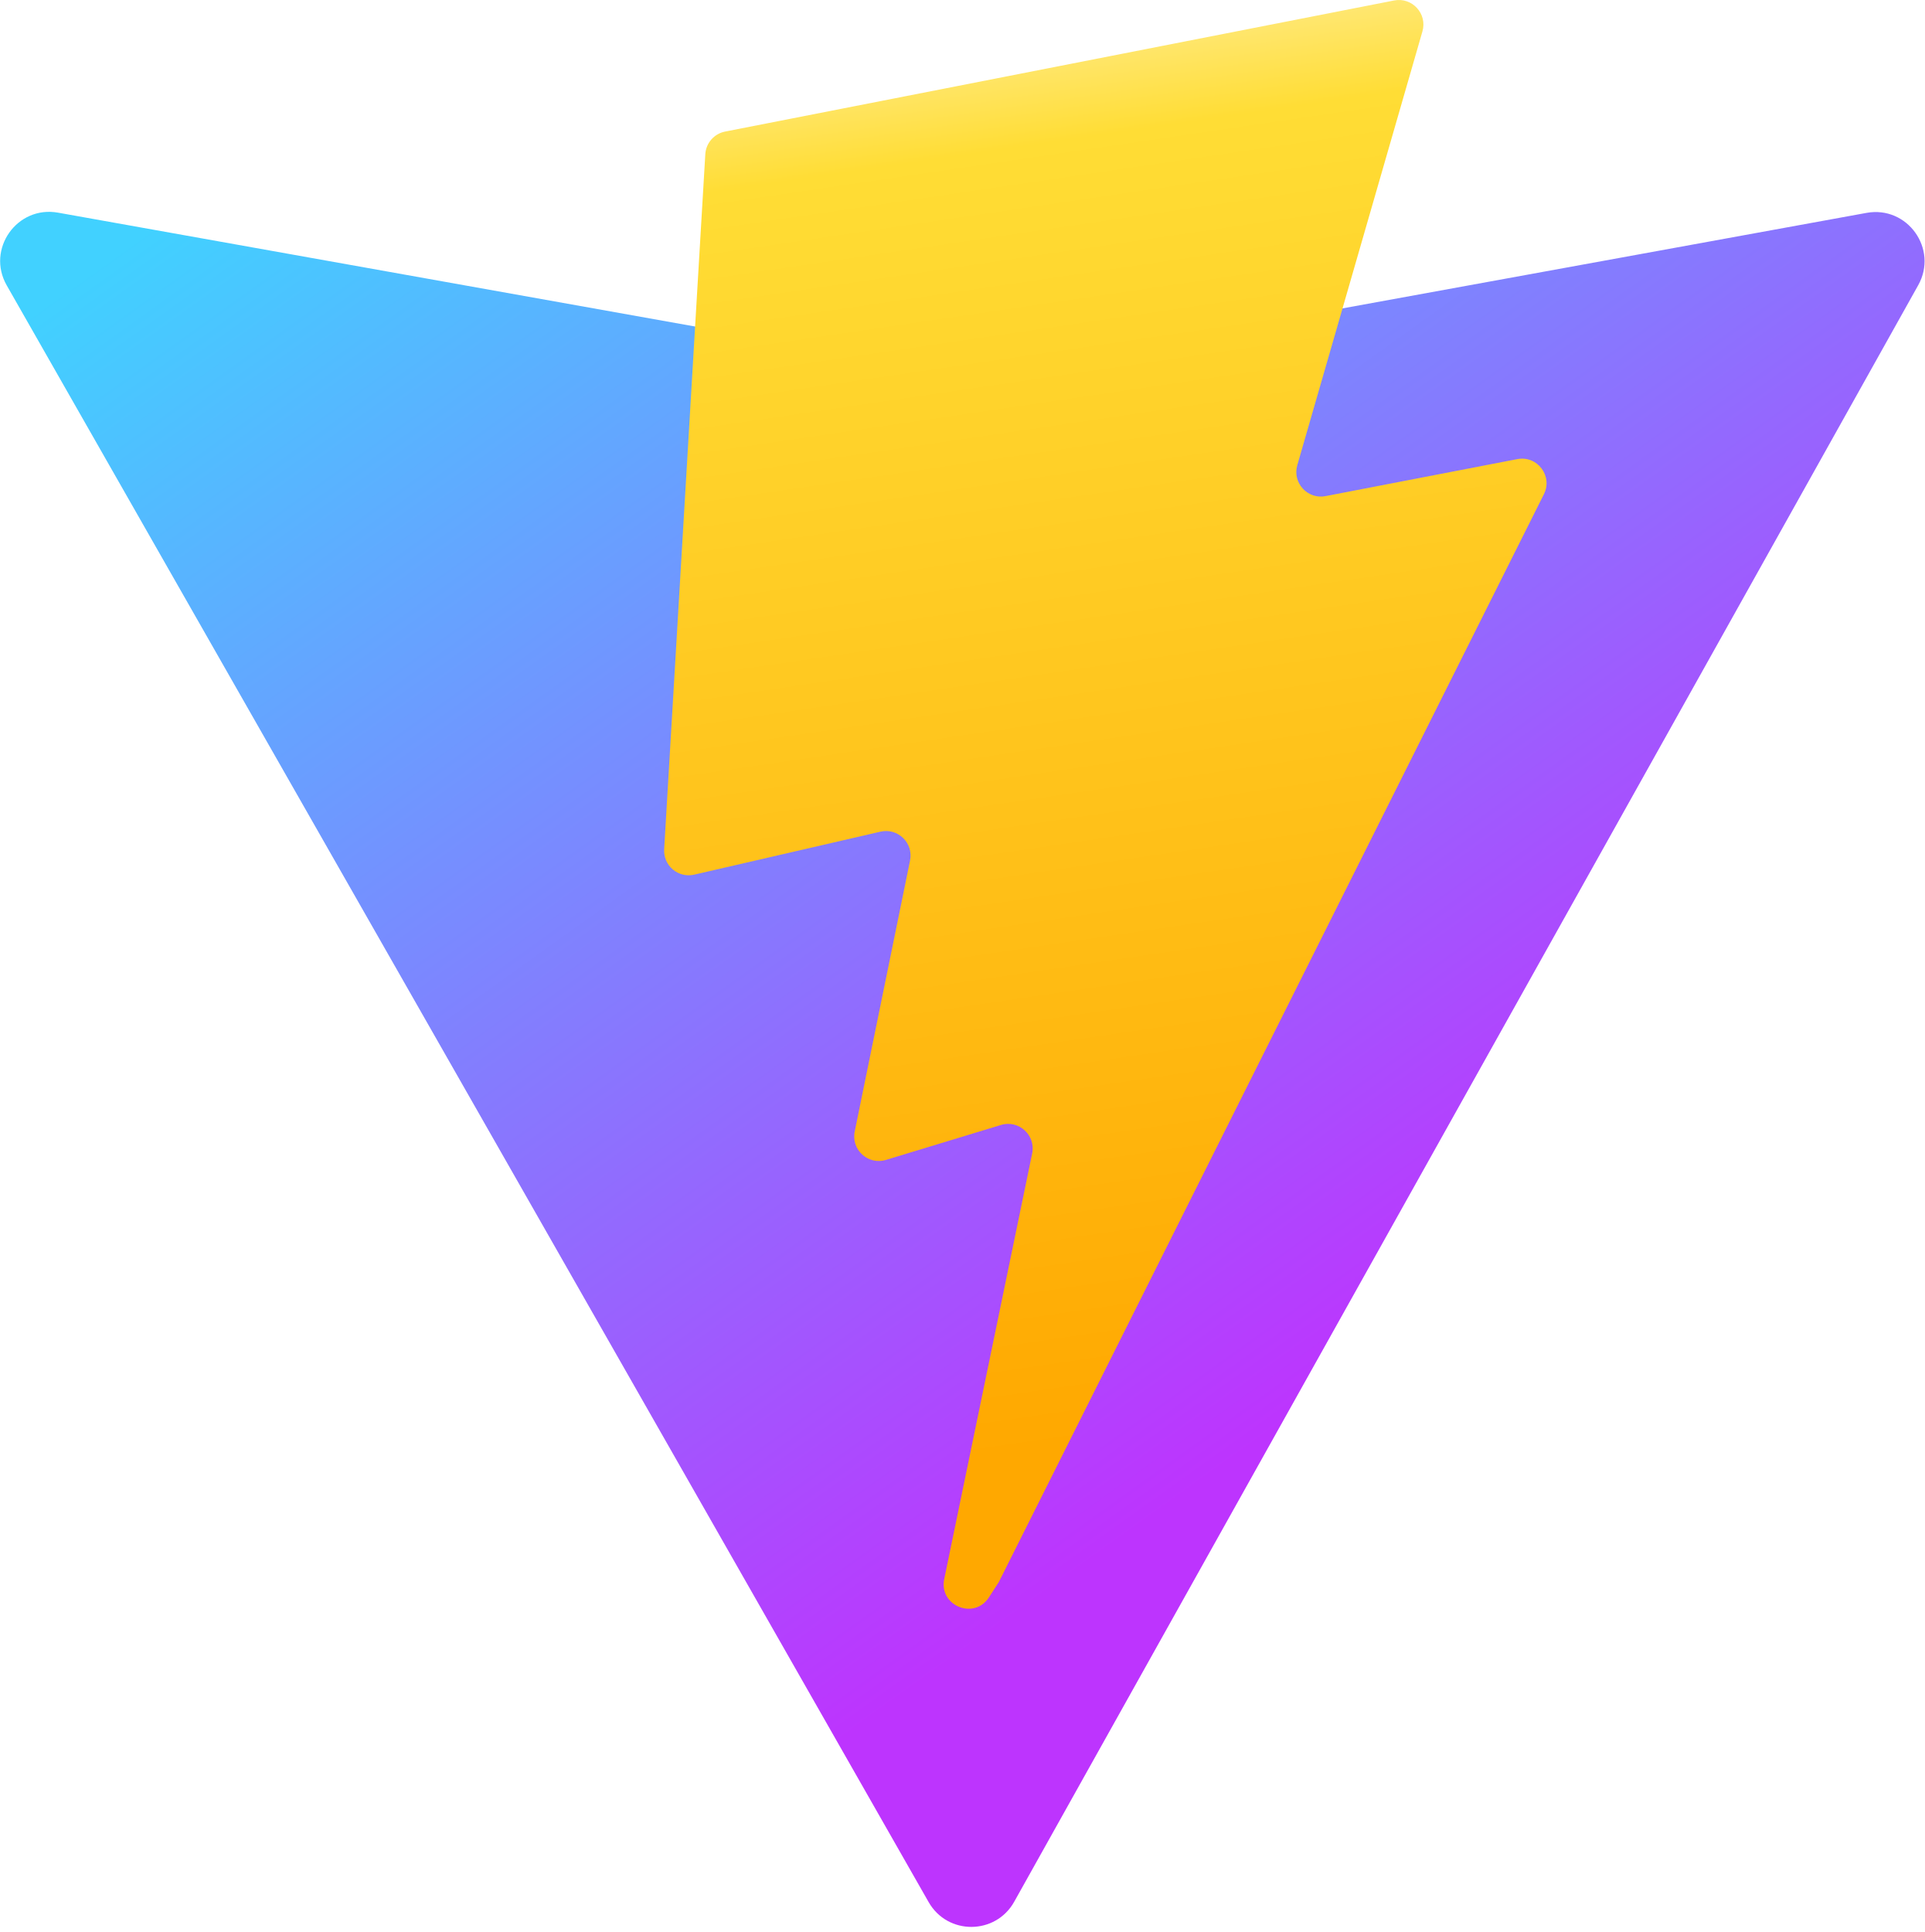
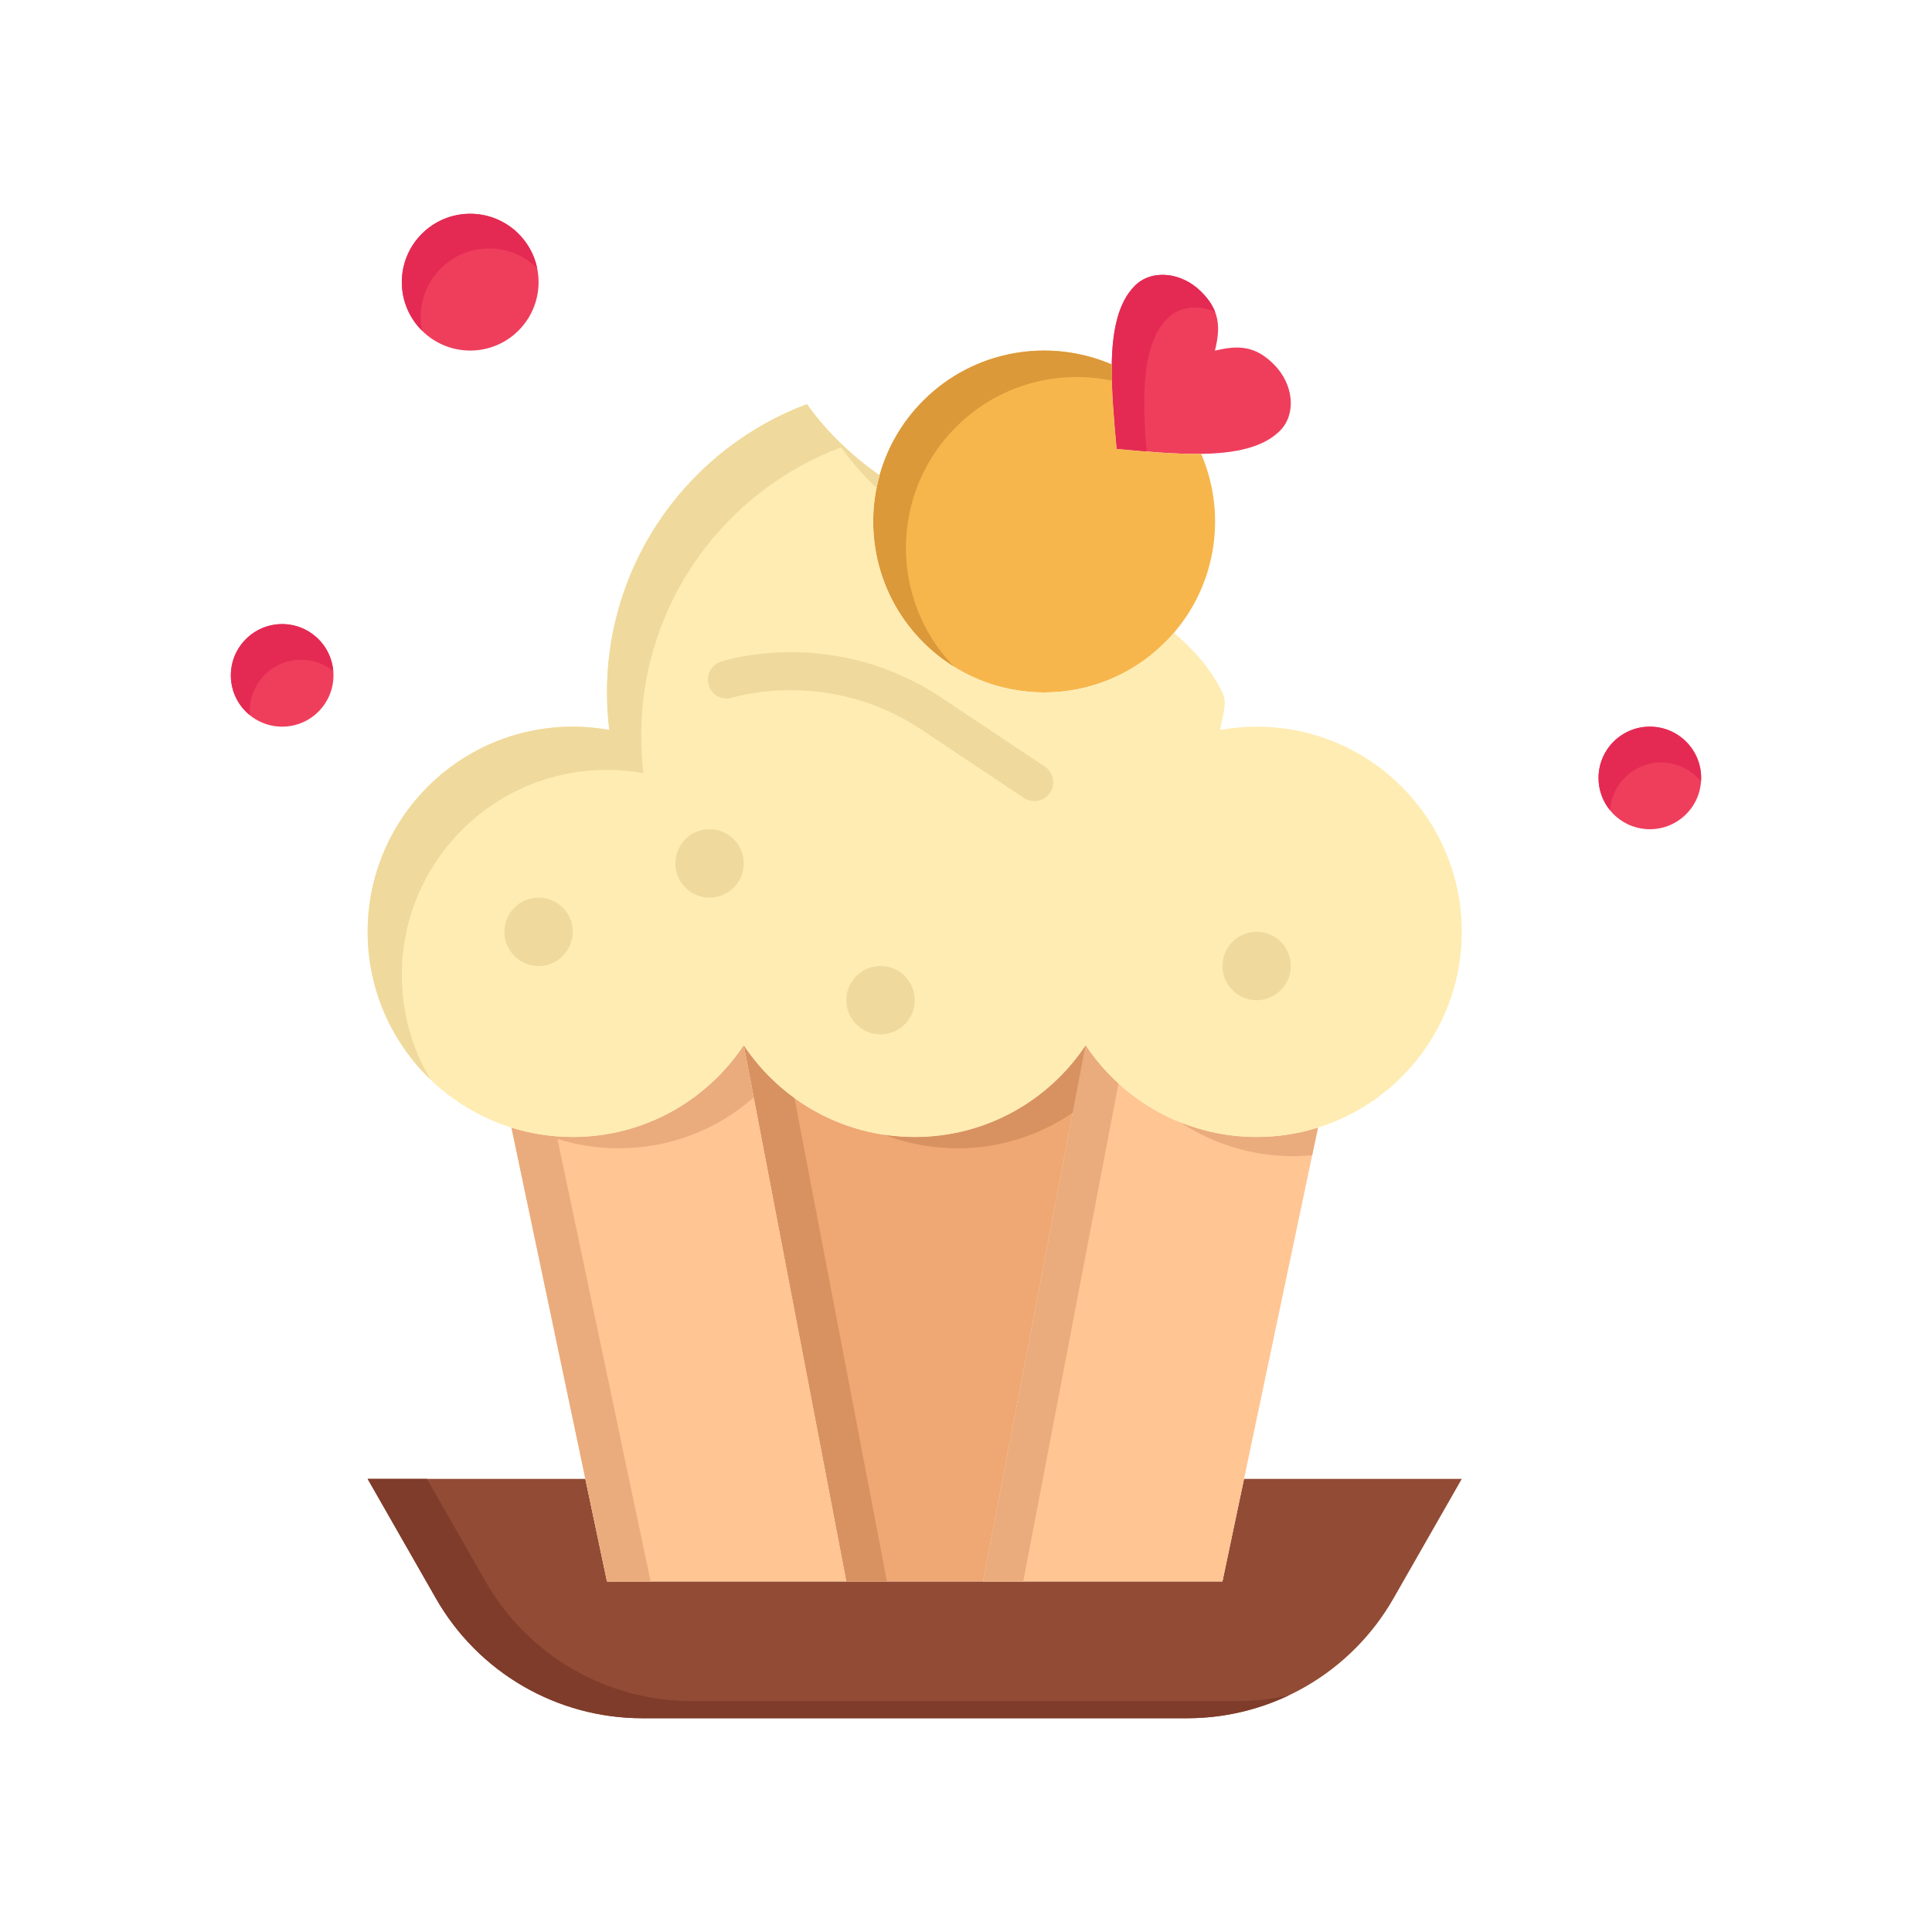
- <svg xmlns="http://www.w3.org/2000/svg" aria-hidden="true" role="img" class="iconify iconify--logos" width="31.88" height="32" preserveAspectRatio="xMidYMid meet" viewBox="0 0 256 257">
-   <defs>
-     <linearGradient id="IconifyId1813088fe1fbc01fb466" x1="-.828%" x2="57.636%" y1="7.652%" y2="78.411%">
-       <stop offset="0%" stop-color="#41D1FF" />
-       <stop offset="100%" stop-color="#BD34FE" />
-     </linearGradient>
-     <linearGradient id="IconifyId1813088fe1fbc01fb467" x1="43.376%" x2="50.316%" y1="2.242%" y2="89.03%">
-       <stop offset="0%" stop-color="#FFEA83" />
-       <stop offset="8.333%" stop-color="#FFDD35" />
-       <stop offset="100%" stop-color="#FFA800" />
-     </linearGradient>
-   </defs>
-   <path fill="url(#IconifyId1813088fe1fbc01fb466)" d="M255.153 37.938L134.897 252.976c-2.483 4.44-8.862 4.466-11.382.048L.875 37.958c-2.746-4.814 1.371-10.646 6.827-9.67l120.385 21.517a6.537 6.537 0 0 0 2.322-.004l117.867-21.483c5.438-.991 9.574 4.796 6.877 9.62Z" />
-   <path fill="url(#IconifyId1813088fe1fbc01fb467)" d="M185.432.063L96.44 17.501a3.268 3.268 0 0 0-2.634 3.014l-5.474 92.456a3.268 3.268 0 0 0 3.997 3.378l24.777-5.718c2.318-.535 4.413 1.507 3.936 3.838l-7.361 36.047c-.495 2.426 1.782 4.5 4.151 3.78l15.304-4.649c2.372-.72 4.652 1.36 4.15 3.788l-11.698 56.621c-.732 3.542 3.979 5.473 5.943 2.437l1.313-2.028l72.516-144.72c1.215-2.423-.88-5.186-3.54-4.672l-25.505 4.922c-2.396.462-4.435-1.77-3.759-4.114l16.646-57.705c.677-2.35-1.37-4.583-3.769-4.113Z" />
+ <svg xmlns="http://www.w3.org/2000/svg" height="512px" style="enable-background:new 0 0 512 512;" version="1.1" viewBox="0 0 512 512" width="512px" xml:space="preserve">
+   <g id="_x36_33_x2C__Bakery_x2C__cake_x2C__cup_x2C__dessert">
+     <g>
+       <path d="M74.779,165.39c7.5,0,13.591,6.08,13.591,13.59c0,7.51-6.091,13.59-13.591,13.59    c-7.51,0-13.6-6.08-13.6-13.59C61.18,171.47,67.27,165.39,74.779,165.39z" style="fill:#EF3E5C;" />
+       <path d="M66.18,188.438c0-7.51,6.09-13.59,13.6-13.59c3.233,0,6.2,1.134,8.534,3.021    c-0.566-6.988-6.408-12.479-13.534-12.479c-7.51,0-13.6,6.08-13.6,13.59c0,4.272,1.975,8.077,5.057,10.567    C66.206,189.181,66.18,188.813,66.18,188.438z" style="fill:#E42A53;" />
+       <path d="M124.609,56.65c10.011,0,18.12,8.12,18.12,18.12c0,10.01-8.109,18.13-18.12,18.13    c-10.01,0-18.119-8.12-18.119-18.13C106.49,64.77,114.6,56.65,124.609,56.65z" style="fill:#EF3E5C;" />
+       <path d="M111.49,83.969c0-10,8.109-18.12,18.119-18.12c4.973,0,9.473,2.006,12.746,5.249    c-1.698-8.242-8.995-14.447-17.746-14.447c-10.01,0-18.119,8.12-18.119,18.12c0,5.039,2.058,9.596,5.376,12.882    C111.62,86.462,111.49,85.231,111.49,83.969z" style="fill:#E42A53;" />
+       <path d="M437.22,192.57c7.511,0,13.601,6.09,13.601,13.59c0,7.51-6.09,13.59-13.601,13.59    c-7.5,0-13.59-6.08-13.59-13.59C423.63,198.66,429.72,192.57,437.22,192.57z" style="fill:#EF3E5C;" />
+       <path d="M440.22,202.069c4.26,0,8.06,1.962,10.554,5.026c0.021-0.31,0.047-0.619,0.047-0.935    c0-7.5-6.09-13.59-13.601-13.59c-7.5,0-13.59,6.09-13.59,13.59c0,3.251,1.145,6.231,3.047,8.569    C427.157,207.664,433.033,202.069,440.22,202.069z" style="fill:#E42A53;" />
+       <path d="M337.59,96.56c5.29,5.3,6.01,13.2,1.601,17.61c-4.49,4.49-12.021,5.97-20.87,6.11    c-6.92,0.11-14.66-0.6-22.4-1.31c-0.7-7.73-1.4-15.46-1.29-22.38c0.15-8.85,1.62-16.37,6.12-20.86c4.41-4.42,12.31-3.7,17.6,1.6    c4.811,4.8,5.21,9.2,3.61,15.61C328.36,91.34,332.79,91.76,337.59,96.56z" style="fill:#EF3E5C;" />
+       <g>
+         <g>
+           <g>
+             <path d="M303.256,105.256c0.15-8.85,1.62-16.37,6.12-20.86c3.164-3.171,8.122-3.683,12.626-1.77       c-0.694-1.792-1.869-3.518-3.652-5.297c-5.29-5.3-13.189-6.02-17.6-1.6c-4.5,4.49-5.97,12.01-6.12,20.86       c-0.11,6.92,0.59,14.65,1.29,22.38c2.657,0.244,5.313,0.485,7.937,0.696C303.461,114.667,303.184,109.787,303.256,105.256z" style="fill:#E42A53;" />
+           </g>
+         </g>
+       </g>
+       <path d="M295.92,118.97c7.74,0.71,15.48,1.42,22.4,1.31c6.689,15.53,4.279,34.05-7.23,47.44    c-0.74,0.86-1.52,1.7-2.34,2.52c-17.69,17.69-46.38,17.69-64.07,0c-11.99-11.99-15.85-29.02-11.59-44.26    c2.03-7.25,5.88-14.11,11.59-19.81c13.5-13.51,33.42-16.69,49.95-9.58C294.52,103.51,295.22,111.24,295.92,118.97z" style="fill:#F7B64C;" />
+       <g>
+         <path d="M241.757,132.98c2.03-7.25,5.88-14.11,11.59-19.81c11.216-11.225,26.862-15.311,41.315-12.297     c-0.036-1.454-0.055-2.888-0.032-4.283c-16.53-7.11-36.45-3.93-49.95,9.58c-5.71,5.7-9.56,12.56-11.59,19.81     c-4.26,15.24-0.4,32.27,11.59,44.26c2.521,2.521,5.271,4.669,8.174,6.471C241.265,164.752,237.558,148.001,241.757,132.98z" style="fill:#DB993A;" />
+       </g>
+       <path d="M387.39,391.92l-18.12,31.709C358.06,443.24,337.2,455.35,314.61,455.35h-144.4    c-22.601,0-43.45-12.109-54.66-31.721L97.43,391.92h57.7l5.729,27.18h63.431h36.24h63.43l5.72-27.18H387.39z" style="fill:#924B35;" />
+       <g>
+         <path d="M327.729,450.814h-144.4c-22.601,0-43.45-12.109-54.66-31.721l-15.528-27.174H97.43l18.12,31.709     c11.21,19.611,32.06,31.721,54.66,31.721h144.4c9.498,0,18.687-2.148,26.984-6.088     C337.097,450.279,332.452,450.814,327.729,450.814z" style="fill:#7F3C2A;" />
+       </g>
+       <path d="M287.71,276.99c9.74,14.65,26.4,24.32,45.31,24.32c5.66,0,11.131-0.871,16.261-2.48l-19.601,93.09    l-5.72,27.18h-63.43L287.71,276.99z" style="fill:#FFC592;" />
+       <g>
+         <path d="M342.687,306.396c1.703,0,3.387-0.088,5.052-0.242l1.542-7.324     c-5.13,1.609-10.601,2.48-16.261,2.48c-7.147,0-13.971-1.387-20.224-3.896C321.376,303.08,331.641,306.396,342.687,306.396z" style="fill:#EAAC7D;" />
+         <path d="M296.412,287.119c-3.296-3.004-6.225-6.402-8.702-10.129L260.53,419.1h10.64L296.412,287.119z" style="fill:#EAAC7D;" />
+       </g>
+       <path d="M242.41,301.311c18.91,0,35.57-9.67,45.3-24.32L260.53,419.1h-36.24L197.1,276.99    C206.84,291.641,223.49,301.311,242.41,301.311z" style="fill:#EFA873;" />
+       <g>
+         <path d="M210.535,290.975c-5.269-3.82-9.828-8.559-13.436-13.984L224.29,419.1h10.759L210.535,290.975z" style="fill:#D89261;" />
+         <path d="M253.743,304.311c11.329,0,21.836-3.49,30.544-9.424l3.423-17.896     c-9.729,14.65-26.39,24.32-45.3,24.32c-2.803,0-5.548-0.236-8.235-0.646C240.247,303.01,246.841,304.311,253.743,304.311z" style="fill:#D89261;" />
+       </g>
+       <path d="M135.54,298.83c5.13,1.609,10.59,2.48,16.26,2.48c18.91,0,35.56-9.67,45.3-24.32L224.29,419.1    h-63.431l-5.729-27.18L135.54,298.83z" style="fill:#FFC592;" />
+       <path d="M167.32,394.92l-19.59-93.09c5.13,1.609,10.59,2.48,16.26,2.48    c13.701,0,26.201-5.096,35.761-13.465L197.1,276.99c-9.74,14.65-26.39,24.32-45.3,24.32c-5.67,0-11.13-0.871-16.26-2.48    l19.59,93.09l5.729,27.18h11.559L167.32,394.92z" style="fill:#EAAC7D;" />
+       <path d="M244.68,170.24c17.69,17.69,46.38,17.69,64.07,0c0.82-0.82,1.6-1.66,2.34-2.52    c5.351,4.45,9.771,9.59,12.87,15.79c1.5,3.01-0.21,6.68-0.6,9.93c3.13-0.56,6.359-0.87,9.659-0.87    c30.03,0,54.37,24.34,54.37,54.37c0,24.361-16.029,44.98-38.109,51.89c-5.13,1.609-10.601,2.48-16.261,2.48    c-18.909,0-35.569-9.67-45.31-24.32c-9.729,14.65-26.39,24.32-45.3,24.32c-18.92,0-35.57-9.67-45.311-24.32    c-9.74,14.65-26.39,24.32-45.3,24.32c-5.67,0-11.13-0.871-16.26-2.48c-22.09-6.91-38.11-27.529-38.11-51.89    c0-30.03,24.34-54.37,54.37-54.37c3.3,0,6.52,0.31,9.66,0.87c-0.4-3.25-0.601-6.57-0.601-9.93c0-34.99,22.04-64.83,52.99-76.41    c5.36,7.54,11.95,13.67,19.24,18.88C228.83,141.22,232.689,158.25,244.68,170.24z" style="fill:#FFECB2;" />
+       <g>
+         <path d="M106.49,258.395c0-30.031,24.34-54.371,54.369-54.371c3.301,0,6.521,0.31,9.66,0.87     c-0.399-3.25-0.6-6.57-0.6-9.93c0-34.99,22.04-64.83,52.99-76.41c2.814,3.96,5.976,7.522,9.393,10.775     c0.224-1.124,0.478-2.242,0.787-3.349c-7.29-5.21-13.88-11.34-19.24-18.88c-30.95,11.58-52.99,41.42-52.99,76.41     c0,3.36,0.2,6.68,0.601,9.93c-3.141-0.56-6.36-0.87-9.66-0.87c-30.03,0-54.37,24.34-54.37,54.37     c0,15.367,6.379,29.238,16.629,39.126C109.255,277.959,106.49,268.5,106.49,258.395z" style="fill:#EFD99C;" />
+       </g>
+       <path d="M333.02,246.94c5,0,9.061,4.05,9.061,9.06c0,5-4.061,9.061-9.061,9.061S323.96,261,323.96,256    C323.96,250.99,328.02,246.94,333.02,246.94z" style="fill:#EFD99C;" />
+       <path d="M233.35,256c5,0,9.061,4.061,9.061,9.061s-4.061,9.059-9.061,9.059c-5.01,0-9.06-4.059-9.06-9.059    S228.34,256,233.35,256z" style="fill:#EFD99C;" />
+       <path d="M188.04,219.75c5,0,9.06,4.06,9.06,9.07c0,5-4.06,9.06-9.06,9.06s-9.061-4.06-9.061-9.06    C178.979,223.81,183.04,219.75,188.04,219.75z" style="fill:#EFD99C;" />
+       <path d="M142.729,237.88c5.011,0,9.07,4.05,9.07,9.06c0,5-4.06,9.06-9.07,9.06c-5,0-9.06-4.06-9.06-9.06    C133.67,241.93,137.729,237.88,142.729,237.88z" style="fill:#EFD99C;" />
+       <path d="M274.117,212.307c-0.953,0-1.916-0.272-2.769-0.84l-27.181-18.12    c-24.691-16.461-49.779-8.554-50.03-8.472c-2.62,0.853-5.444-0.568-6.308-3.185c-0.862-2.617,0.547-5.437,3.161-6.308    c1.205-0.4,29.842-9.611,58.724,9.644l27.181,18.12c2.298,1.532,2.919,4.636,1.387,6.934    C277.319,211.525,275.733,212.307,274.117,212.307z" style="fill:#EFD99C;" />
+     </g>
+   </g>
+   <g id="Layer_1" />
</svg>
